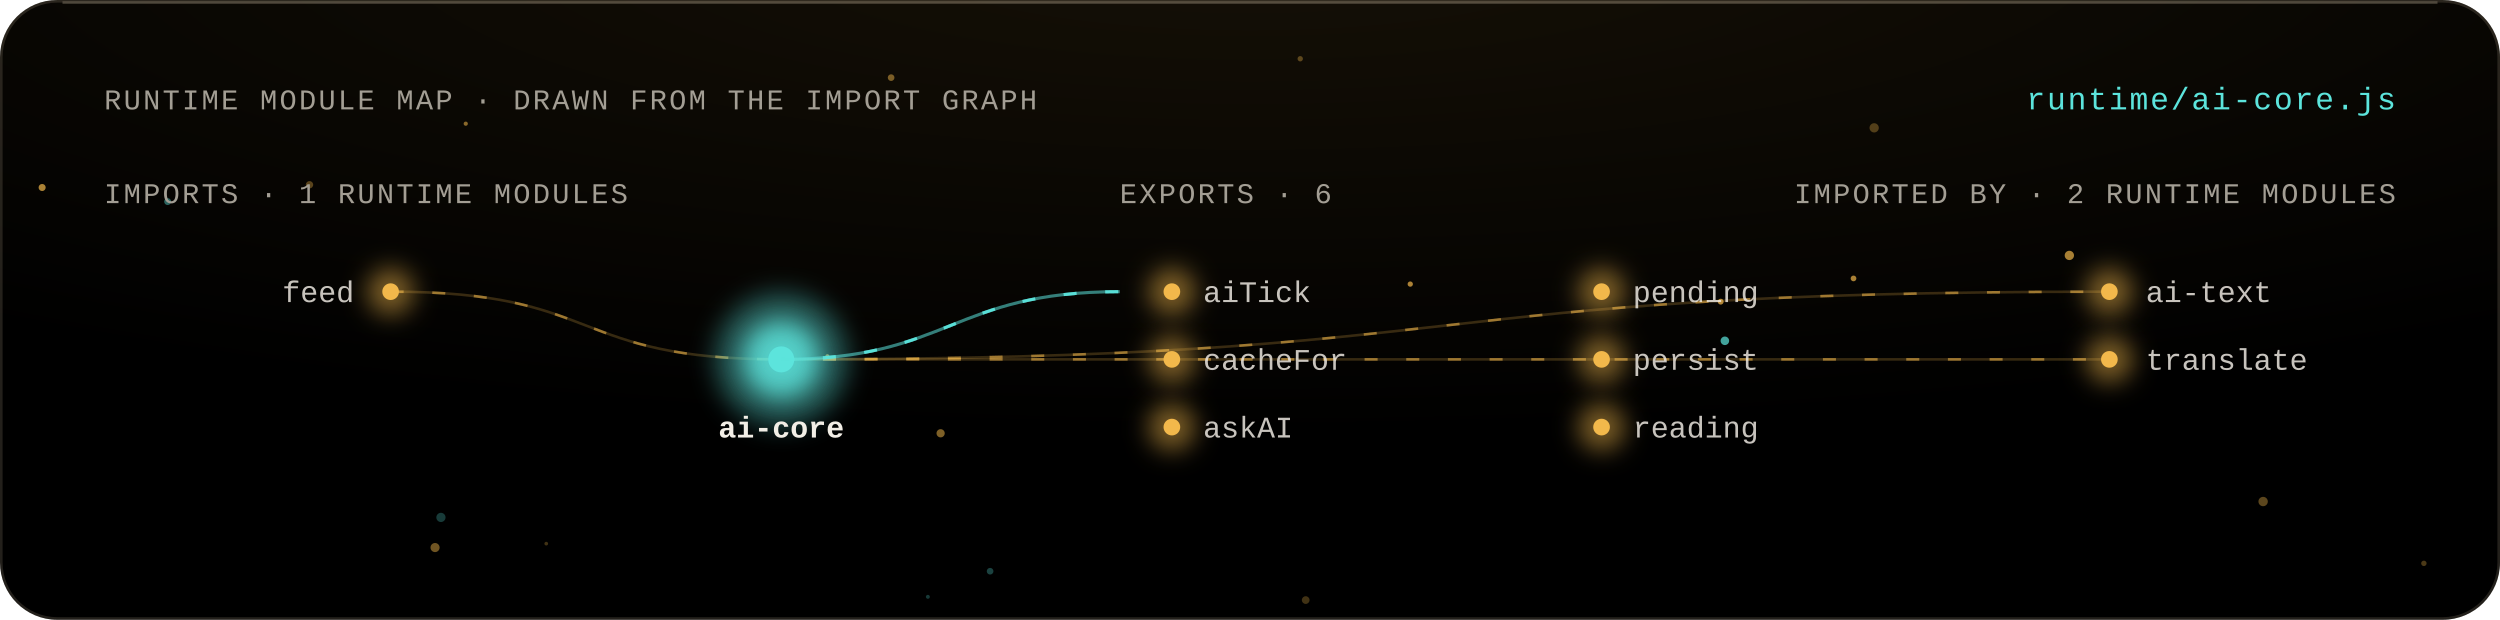
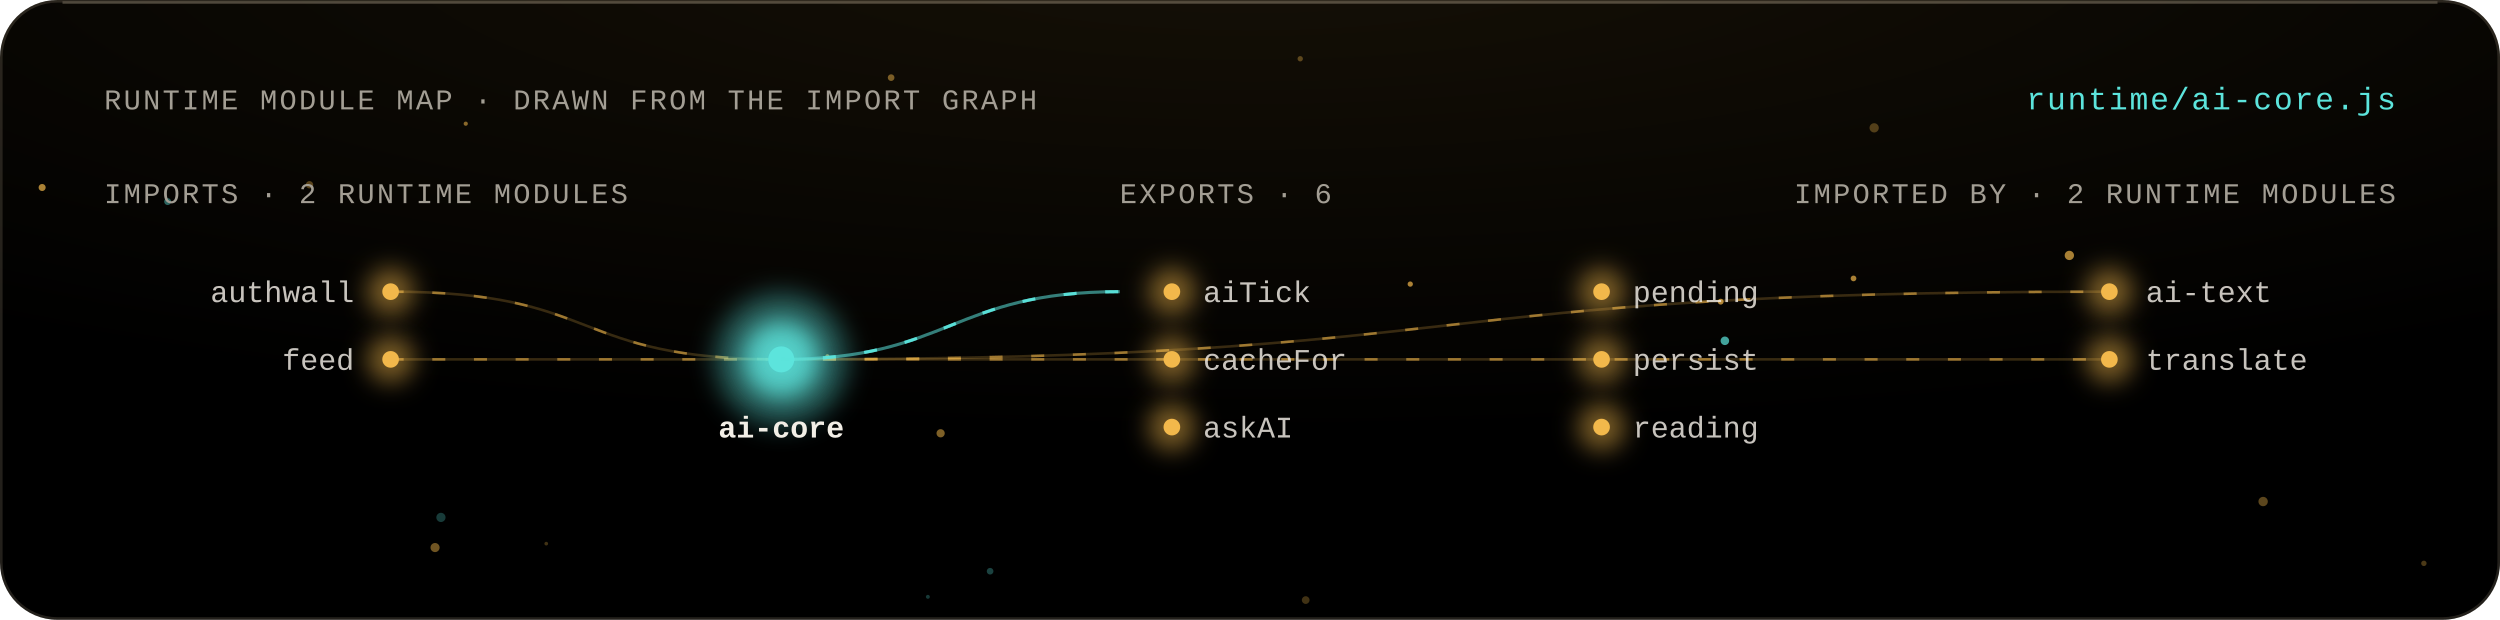
<svg xmlns="http://www.w3.org/2000/svg" viewBox="0 0 960 238" width="960" height="238" role="img" aria-labelledby="t">
  <style>
  text { font-family: 'Geist Mono', ui-monospace, 'Liberation Mono', Menlo, monospace; fill: #F2EEE6; }
  .m { fill: #A39E94; font-size: 11px; letter-spacing: .08em; }
  .l { font-size: 11.5px; }
  .h { font-size: 12px; fill: #5CE4DC; letter-spacing: .06em; }
  .flow { stroke-dasharray: 5 11; animation: flow 3s linear infinite; }
  @keyframes flow { to { stroke-dashoffset: -32; } }
  .breathe { animation: breathe 4.2s ease-in-out infinite; }
  @keyframes breathe { 50% { opacity: .38; } }
  .beat { animation: beat 2.6s ease-in-out infinite; transform-box: fill-box; transform-origin: center; }
  @keyframes beat { 50% { opacity: .55; transform: scale(1.35); } }
  .spin { transform-box: fill-box; transform-origin: center; animation: spin 48s linear infinite; }
  .spin-r { transform-box: fill-box; transform-origin: center; animation: spin 64s linear infinite reverse; }
  @keyframes spin { to { transform: rotate(360deg); } }
  @media (prefers-reduced-motion: reduce) { * { animation: none !important; } }
</style>
  <defs>
    <filter id="bloom" x="-80%" y="-80%" width="260%" height="260%">
      <feGaussianBlur stdDeviation="4.5" />
    </filter>
    <filter id="soft" x="-30%" y="-30%" width="160%" height="160%">
      <feGaussianBlur stdDeviation="1.4" />
    </filter>
    <radialGradient id="key" cx="50%" cy="-10%" r="80%">
      <stop offset="0" stop-color="#F2B84B" stop-opacity=".09" />
      <stop offset="1" stop-color="#F2B84B" stop-opacity="0" />
    </radialGradient>
    <linearGradient id="pair" x1="0" x2="1">
      <stop offset="0" stop-color="#F2B84B" />
      <stop offset="1" stop-color="#5CE4DC" />
    </linearGradient>
  </defs>
  <rect width="960" height="238" rx="22" fill="#000" />
  <rect width="960" height="238" rx="22" fill="url(#key)" />
  <rect x=".5" y=".5" width="959" height="237" rx="21.5" fill="none" stroke="rgba(255,232,196,.14)" />
  <path d="M 24 1 H 936" stroke="rgba(255,238,208,.22)" stroke-width="1" />
  <g>
    <circle cx="541.54" cy="109.09" r="1.02" fill="#F2B84B" opacity="0.7" class="breathe" style="animation-delay:-0.47s" />
    <circle cx="64.37" cy="77.41" r="1.33" fill="#5CE4DC" opacity="0.43" class="breathe" style="animation-delay:-0.82s" />
    <circle cx="317.72" cy="136.8" r="0.79" fill="#F2B84B" opacity="0.72" class="breathe" style="animation-delay:-2.86s" />
    <circle cx="501.39" cy="230.43" r="1.48" fill="#F2B84B" opacity="0.27" class="breathe" style="animation-delay:-0.93s" />
    <circle cx="662.35" cy="130.87" r="1.64" fill="#5CE4DC" opacity="0.71" class="breathe" style="animation-delay:-3.74s" />
    <circle cx="209.76" cy="208.76" r="0.71" fill="#F2B84B" opacity="0.27" class="breathe" style="animation-delay:-0.94s" />
    <circle cx="118.85" cy="70.94" r="1.41" fill="#F2B84B" opacity="0.35" class="breathe" style="animation-delay:-0.52s" />
    <circle cx="169.32" cy="198.69" r="1.77" fill="#5CE4DC" opacity="0.26" class="breathe" style="animation-delay:-1.28s" />
    <circle cx="499.29" cy="22.56" r="1.03" fill="#F2B84B" opacity="0.34" class="breathe" style="animation-delay:-0.54s" />
    <circle cx="361.2" cy="166.38" r="1.58" fill="#F2B84B" opacity="0.52" class="breathe" style="animation-delay:-3.92s" />
    <circle cx="342.19" cy="29.81" r="1.28" fill="#F2B84B" opacity="0.48" class="breathe" style="animation-delay:-4.18s" />
    <circle cx="711.75" cy="106.92" r="1.1" fill="#F2B84B" opacity="0.69" class="breathe" style="animation-delay:-4.16s" />
    <circle cx="356.3" cy="229.18" r="0.76" fill="#5CE4DC" opacity="0.25" class="breathe" style="animation-delay:-0.08s" />
    <circle cx="660.75" cy="115.84" r="1.13" fill="#F2B84B" opacity="0.73" class="breathe" style="animation-delay:-1.03s" />
    <circle cx="167.06" cy="210.26" r="1.75" fill="#F2B84B" opacity="0.46" class="breathe" style="animation-delay:-0.51s" />
    <circle cx="178.85" cy="47.5" r="0.81" fill="#F2B84B" opacity="0.55" class="breathe" style="animation-delay:-1.08s" />
    <circle cx="16.18" cy="72" r="1.36" fill="#F2B84B" opacity="0.7" class="breathe" style="animation-delay:-3.31s" />
    <circle cx="719.68" cy="49.09" r="1.78" fill="#F2B84B" opacity="0.31" class="breathe" style="animation-delay:-2.23s" />
    <circle cx="380.2" cy="219.35" r="1.28" fill="#5CE4DC" opacity="0.29" class="breathe" style="animation-delay:-1.84s" />
    <circle cx="930.77" cy="216.33" r="1.04" fill="#F2B84B" opacity="0.31" class="breathe" style="animation-delay:-3.07s" />
    <circle cx="794.63" cy="98.08" r="1.79" fill="#F2B84B" opacity="0.68" class="breathe" style="animation-delay:-2.45s" />
    <circle cx="869.04" cy="192.59" r="1.8" fill="#F2B84B" opacity="0.38" class="breathe" style="animation-delay:-3.28s" />
  </g>
  <text x="40" y="42" class="m" text-anchor="start">RUNTIME MODULE MAP · DRAWN FROM THE IMPORT GRAPH</text>
  <text x="920" y="42" class="h" text-anchor="end">runtime/ai-core.js</text>
-   <text x="40" y="78" class="m" text-anchor="start">IMPORTS · 1 RUNTIME MODULES</text>
+   <text x="40" y="78" class="m" text-anchor="start">IMPORTS · 2 RUNTIME MODULES</text>
  <text x="430" y="78" class="m" text-anchor="start">EXPORTS · 6</text>
  <text x="920" y="78" class="m" text-anchor="end">IMPORTED BY · 2 RUNTIME MODULES</text>
  <path d="M 150 112 C 232.5 112, 217.5 138, 300 138" fill="none" stroke="#F2B84B" stroke-opacity="0.22" stroke-width="1" />
  <path d="M 150 112 C 232.5 112, 217.5 138, 300 138" fill="none" stroke="#F2B84B" stroke-opacity="0.55" stroke-width="1" class="flow" />
  <g>
    <circle cx="150" cy="112" r="9" fill="#F2B84B" opacity="0.5" filter="url(#bloom)" class="breathe" style="animation-delay:-3.16s" />
    <circle cx="150" cy="112" r="3.2" fill="#F2B84B" />
  </g>
-   <text x="136" y="116" class="l" text-anchor="end" fill="#F2EEE6" fill-opacity=".82">feed</text>
+   <text x="136" y="116" class="l" text-anchor="end" fill="#F2EEE6" fill-opacity=".82">authwall</text>
+   <path d="M 150 138 C 232.5 138, 217.5 138, 300 138" fill="none" stroke="#F2B84B" stroke-opacity="0.22" stroke-width="1" />
+   <path d="M 150 138 C 232.5 138, 217.5 138, 300 138" fill="none" stroke="#F2B84B" stroke-opacity="0.55" stroke-width="1" class="flow" />
+   <g>
+     <circle cx="150" cy="138" r="9" fill="#F2B84B" opacity="0.5" filter="url(#bloom)" class="breathe" style="animation-delay:-1.15s" />
+     <circle cx="150" cy="138" r="3.2" fill="#F2B84B" />
+   </g>
+   <text x="136" y="142" class="l" text-anchor="end" fill="#F2EEE6" fill-opacity=".82">feed</text>
  <path d="M 300 138 C 580.5 138, 529.5 112, 810 112" fill="none" stroke="#F2B84B" stroke-opacity="0.22" stroke-width="1" />
  <path d="M 300 138 C 580.5 138, 529.5 112, 810 112" fill="none" stroke="#F2B84B" stroke-opacity="0.55" stroke-width="1" class="flow" />
  <g>
-     <circle cx="810" cy="112" r="9" fill="#F2B84B" opacity="0.5" filter="url(#bloom)" class="breathe" style="animation-delay:-1.15s" />
+     <circle cx="810" cy="112" r="9" fill="#F2B84B" opacity="0.5" filter="url(#bloom)" class="breathe" style="animation-delay:-2.26s" />
    <circle cx="810" cy="112" r="3.2" fill="#F2B84B" />
  </g>
  <text x="824" y="116" class="l" text-anchor="start" fill="#F2EEE6" fill-opacity=".82">ai-text</text>
  <path d="M 300 138 C 580.5 138, 529.5 138, 810 138" fill="none" stroke="#F2B84B" stroke-opacity="0.22" stroke-width="1" />
  <path d="M 300 138 C 580.5 138, 529.5 138, 810 138" fill="none" stroke="#F2B84B" stroke-opacity="0.55" stroke-width="1" class="flow" />
  <g>
-     <circle cx="810" cy="138" r="9" fill="#F2B84B" opacity="0.5" filter="url(#bloom)" class="breathe" style="animation-delay:-2.26s" />
+     <circle cx="810" cy="138" r="9" fill="#F2B84B" opacity="0.5" filter="url(#bloom)" class="breathe" style="animation-delay:-1.83s" />
    <circle cx="810" cy="138" r="3.2" fill="#F2B84B" />
  </g>
  <text x="824" y="142" class="l" text-anchor="start" fill="#F2EEE6" fill-opacity=".82">translate</text>
  <circle cx="300" cy="138" r="26" fill="#5CE4DC" opacity=".35" filter="url(#bloom)" class="beat" />
  <g>
    <circle cx="300" cy="138" r="15" fill="#5CE4DC" opacity="0.85" filter="url(#bloom)" class="beat" style="animation-delay:-0s" />
    <circle cx="300" cy="138" r="5" fill="#5CE4DC" />
  </g>
  <text x="300" y="168" class="l" text-anchor="middle" fill="#5CE4DC" font-weight="700" font-size="13">ai-core</text>
  <path d="M 300 138 C 365 138, 365 112, 430 112" fill="none" stroke="#5CE4DC" stroke-opacity="0.55" stroke-width="1.2" />
  <path d="M 300 138 C 365 138, 365 112, 430 112" fill="none" stroke="#5CE4DC" stroke-opacity="0.95" stroke-width="1.2" class="flow" />
  <g>
-     <circle cx="450" cy="112" r="9" fill="#F2B84B" opacity="0.5" filter="url(#bloom)" class="breathe" style="animation-delay:-1.83s" />
+     <circle cx="450" cy="112" r="9" fill="#F2B84B" opacity="0.5" filter="url(#bloom)" class="breathe" style="animation-delay:-3.63s" />
    <circle cx="450" cy="112" r="3.2" fill="#F2B84B" />
  </g>
  <text x="462" y="116" class="l" text-anchor="start" fill="#F2EEE6" fill-opacity=".82">aiTick</text>
  <g>
-     <circle cx="615" cy="112" r="9" fill="#F2B84B" opacity="0.5" filter="url(#bloom)" class="breathe" style="animation-delay:-3.63s" />
+     <circle cx="615" cy="112" r="9" fill="#F2B84B" opacity="0.5" filter="url(#bloom)" class="breathe" style="animation-delay:-0.45s" />
    <circle cx="615" cy="112" r="3.2" fill="#F2B84B" />
  </g>
  <text x="627" y="116" class="l" text-anchor="start" fill="#F2EEE6" fill-opacity=".82">pending</text>
  <g>
-     <circle cx="450" cy="138" r="9" fill="#F2B84B" opacity="0.5" filter="url(#bloom)" class="breathe" style="animation-delay:-0.45s" />
+     <circle cx="450" cy="138" r="9" fill="#F2B84B" opacity="0.5" filter="url(#bloom)" class="breathe" style="animation-delay:-0.05s" />
    <circle cx="450" cy="138" r="3.2" fill="#F2B84B" />
  </g>
  <text x="462" y="142" class="l" text-anchor="start" fill="#F2EEE6" fill-opacity=".82">cacheFor</text>
  <g>
-     <circle cx="615" cy="138" r="9" fill="#F2B84B" opacity="0.5" filter="url(#bloom)" class="breathe" style="animation-delay:-0.05s" />
+     <circle cx="615" cy="138" r="9" fill="#F2B84B" opacity="0.5" filter="url(#bloom)" class="breathe" style="animation-delay:-2.27s" />
    <circle cx="615" cy="138" r="3.2" fill="#F2B84B" />
  </g>
  <text x="627" y="142" class="l" text-anchor="start" fill="#F2EEE6" fill-opacity=".82">persist</text>
  <g>
-     <circle cx="450" cy="164" r="9" fill="#F2B84B" opacity="0.5" filter="url(#bloom)" class="breathe" style="animation-delay:-2.27s" />
+     <circle cx="450" cy="164" r="9" fill="#F2B84B" opacity="0.5" filter="url(#bloom)" class="breathe" style="animation-delay:-0.27s" />
    <circle cx="450" cy="164" r="3.2" fill="#F2B84B" />
  </g>
  <text x="462" y="168" class="l" text-anchor="start" fill="#F2EEE6" fill-opacity=".82">askAI</text>
  <g>
-     <circle cx="615" cy="164" r="9" fill="#F2B84B" opacity="0.5" filter="url(#bloom)" class="breathe" style="animation-delay:-0.27s" />
+     <circle cx="615" cy="164" r="9" fill="#F2B84B" opacity="0.5" filter="url(#bloom)" class="breathe" style="animation-delay:-1.3s" />
    <circle cx="615" cy="164" r="3.2" fill="#F2B84B" />
  </g>
  <text x="627" y="168" class="l" text-anchor="start" fill="#F2EEE6" fill-opacity=".82">reading</text>
</svg>
